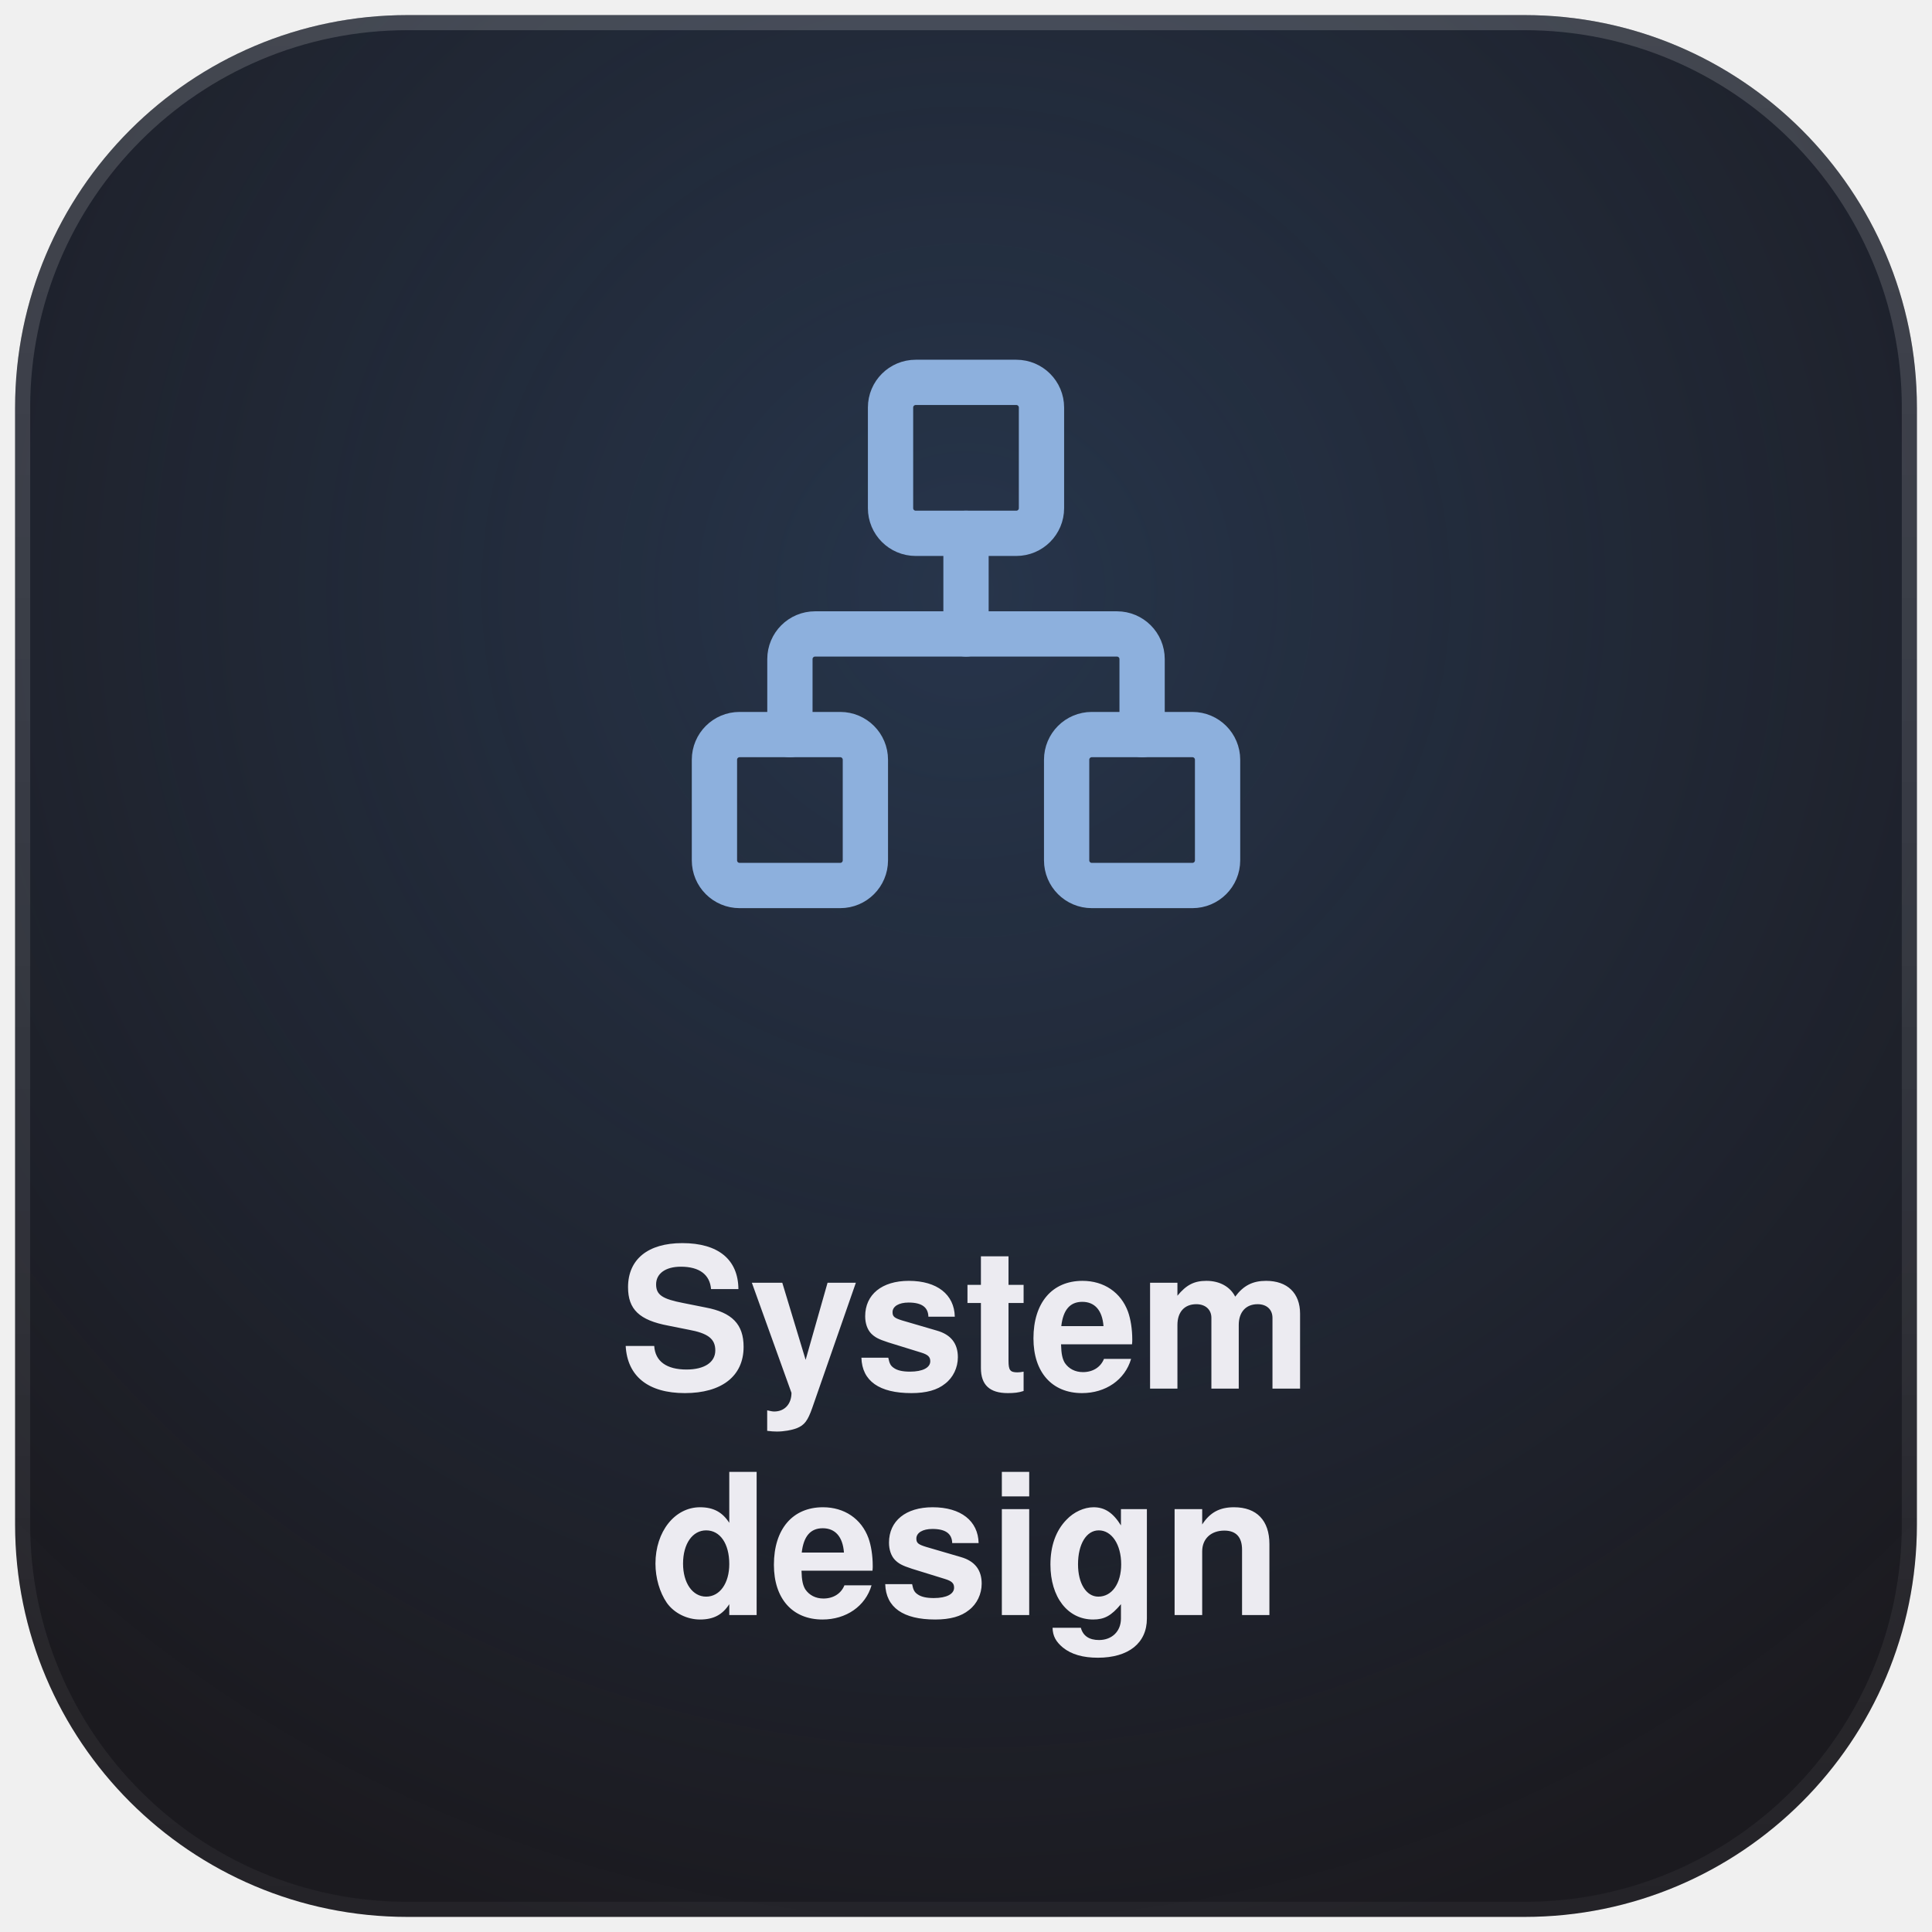
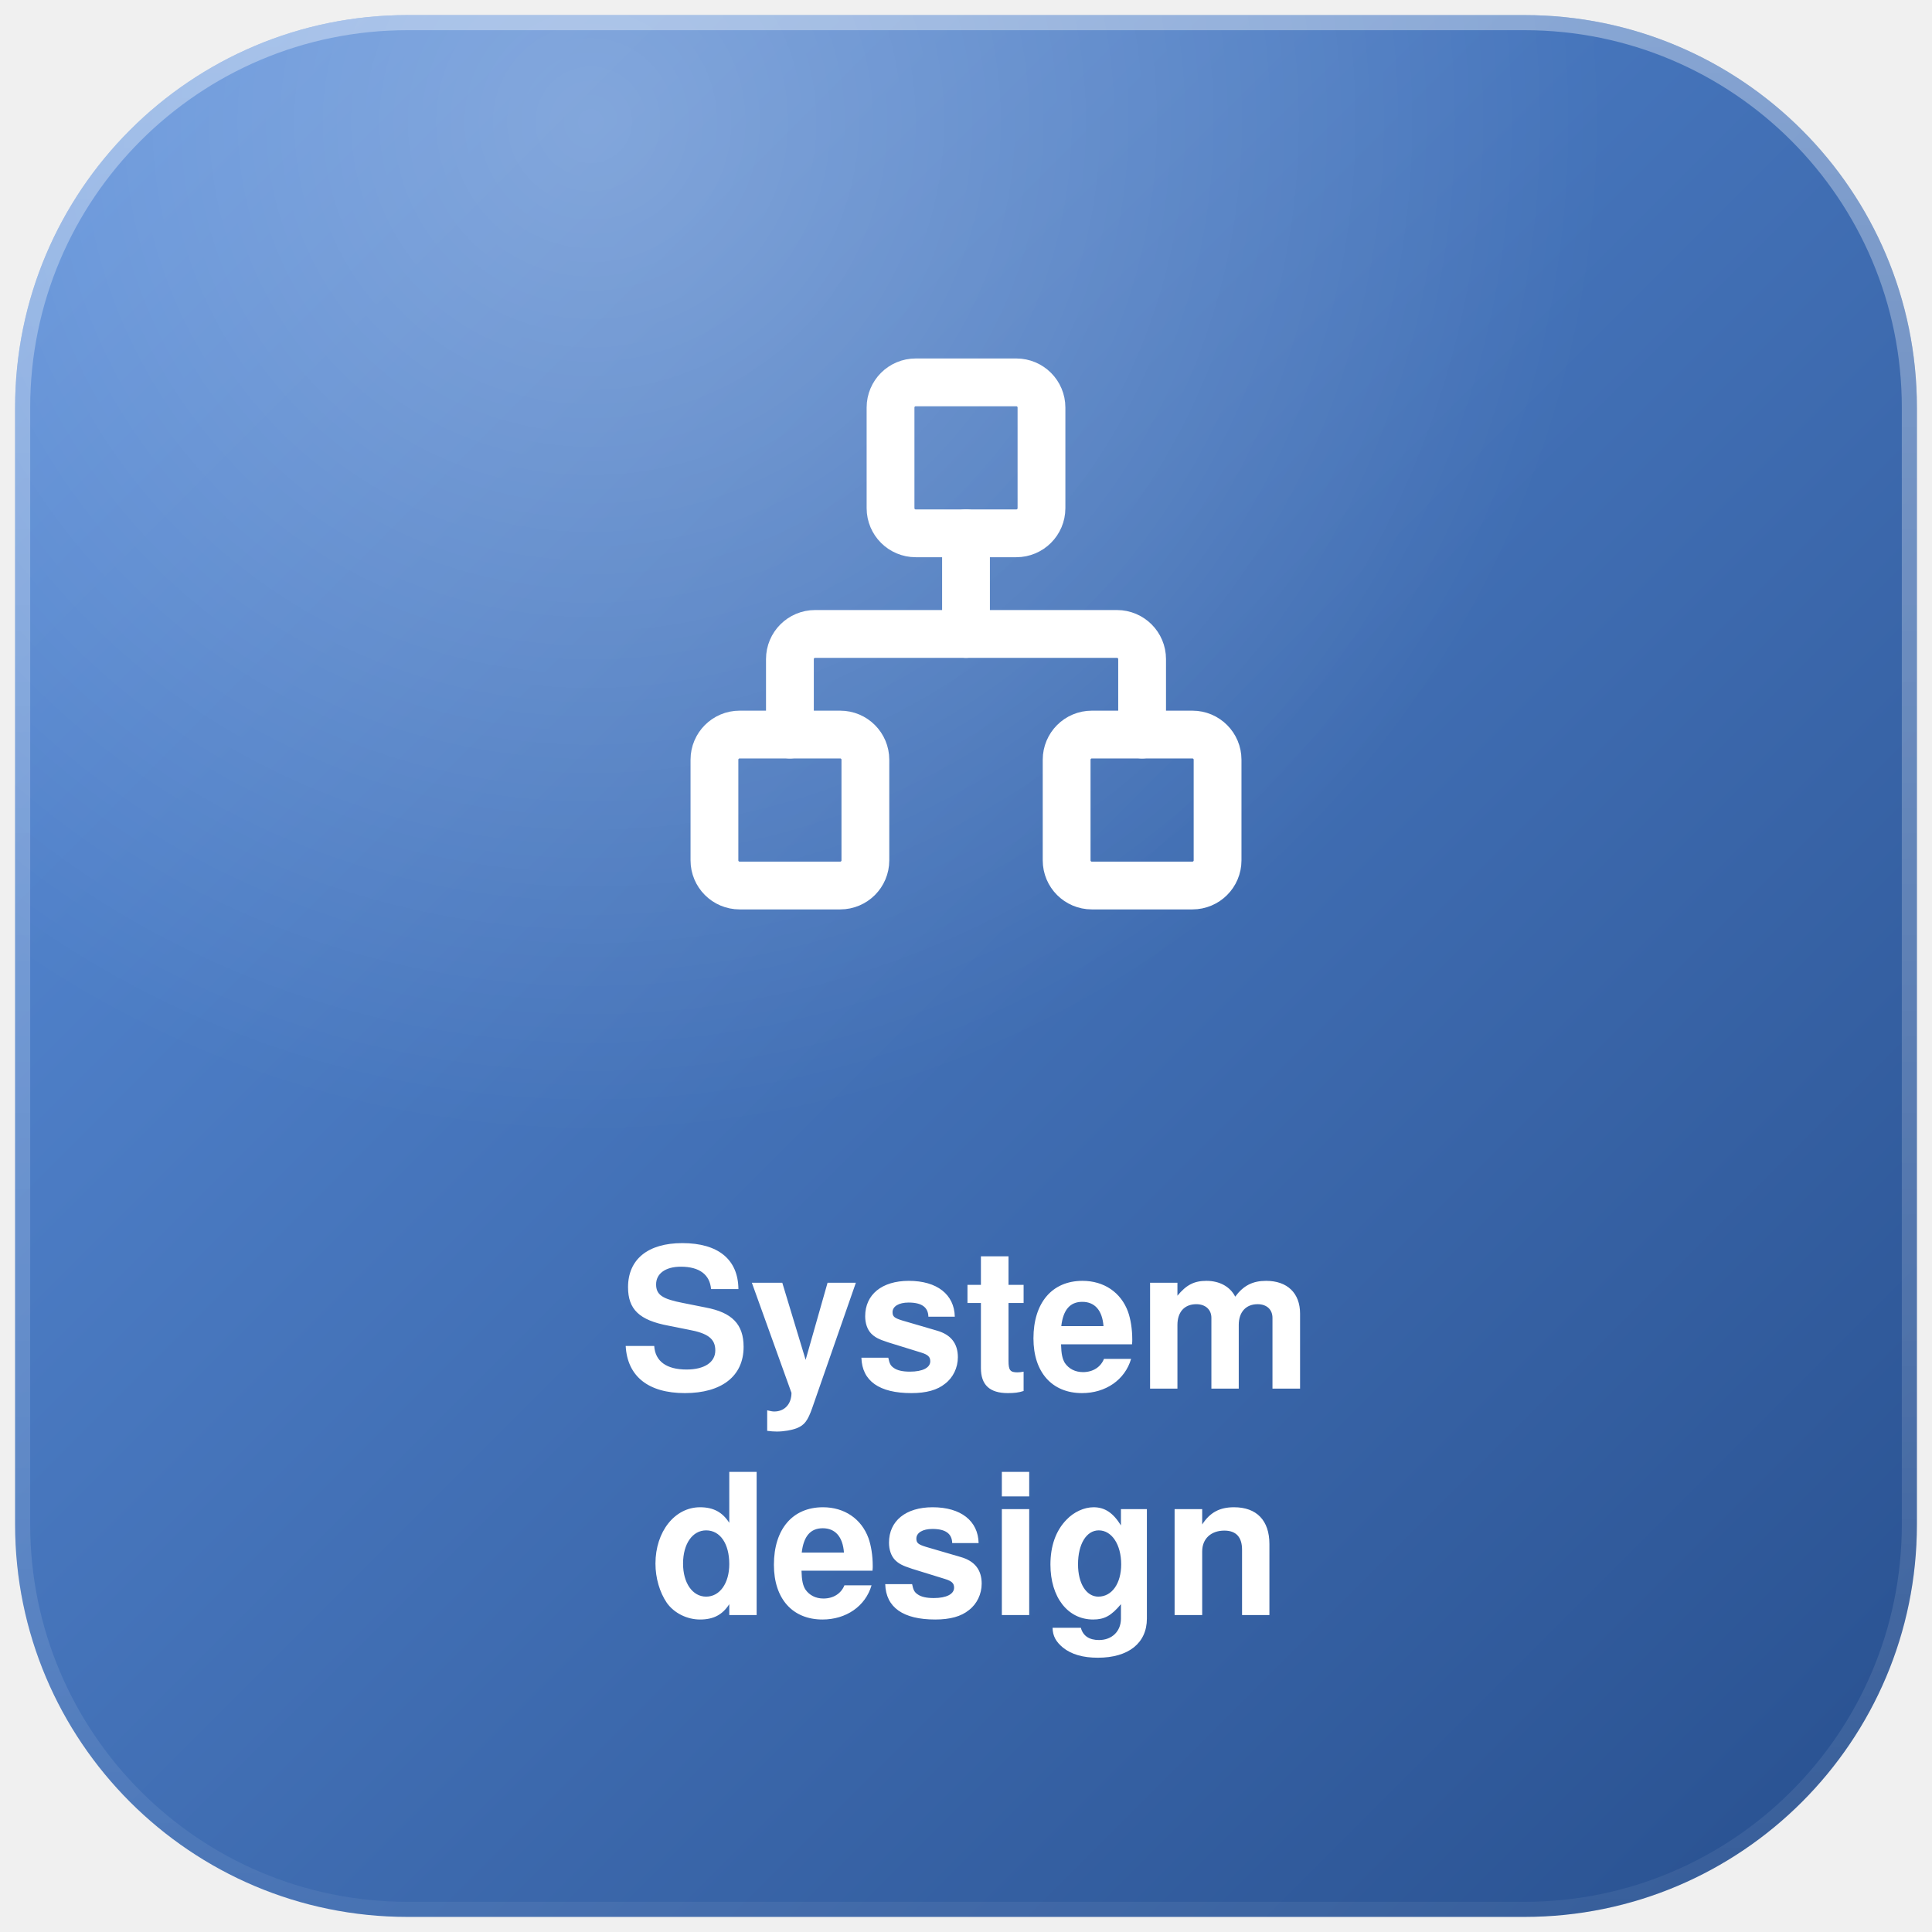
<svg xmlns="http://www.w3.org/2000/svg" viewBox="0 0 128 128" width="128" height="128">
  <defs>
-     <radialGradient id="g" cx="0.5" cy="0.3" r="0.75">
-       <stop offset="0" stop-color="#3F6EA8" stop-opacity="0.32" />
-       <stop offset="1" stop-color="#3F6EA8" stop-opacity="0" />
+     <linearGradient id="fill" x1="0" y1="0" x2="1" y2="1">
+       <stop offset="0" stop-color="#5B8FDB" />
+       <stop offset="1" stop-color="#28508F" />
+     </linearGradient>
+     <radialGradient id="light" cx="0.3" cy="0.05" r="0.9">
+       <stop offset="0" stop-color="#FFFFFF" stop-opacity="0.28" />
+       <stop offset="0.6" stop-color="#FFFFFF" stop-opacity="0" />
    </radialGradient>
    <linearGradient id="rim" x1="0" y1="0" x2="0" y2="1">
-       <stop offset="0" stop-color="#FFFFFF" stop-opacity="0.16" />
-       <stop offset="1" stop-color="#FFFFFF" stop-opacity="0.04" />
+       <stop offset="0" stop-color="#FFFFFF" stop-opacity="0.35" />
+       <stop offset="1" stop-color="#FFFFFF" stop-opacity="0.06" />
    </linearGradient>
  </defs>
-   <rect x="1" y="1" width="126" height="126" rx="26" fill="#1B1A1F" />
-   <rect x="1" y="1" width="126" height="126" rx="26" fill="url(#g)" />
+   <rect x="1" y="1" width="126" height="126" rx="26" fill="url(#fill)" />
+   <rect x="1" y="1" width="126" height="126" rx="26" fill="url(#light)" />
  <rect x="1.5" y="1.5" width="125" height="125" rx="25.5" fill="none" stroke="url(#rim)" />
-   <g transform="translate(44 22) scale(1.6667)" fill="none" stroke="#8DB0DD" stroke-width="1.8" stroke-linecap="round" stroke-linejoin="round">
+   <g transform="translate(44 22) scale(1.6667)" fill="none" stroke="#FFFFFF" stroke-width="1.9" stroke-linecap="round" stroke-linejoin="round">
    <rect x="16" y="16" width="6" height="6" rx="1" />
    <rect x="2" y="16" width="6" height="6" rx="1" />
    <rect x="9" y="2" width="6" height="6" rx="1" />
    <path d="M5 16v-3a1 1 0 0 1 1-1h12a1 1 0 0 1 1 1v3" />
    <path d="M12 12V8" />
  </g>
-   <g fill="#ECEBF1" font-family="'Segoe UI', 'Helvetica Neue', Helvetica, Arial, sans-serif" font-size="13" font-weight="600">
+   <g fill="#FFFFFF" font-family="'Segoe UI', 'Helvetica Neue', Helvetica, Arial, sans-serif" font-size="13" font-weight="700">
    <text x="64" y="92" text-anchor="middle">System</text>
    <text x="64" y="107" text-anchor="middle">design</text>
  </g>
</svg>
